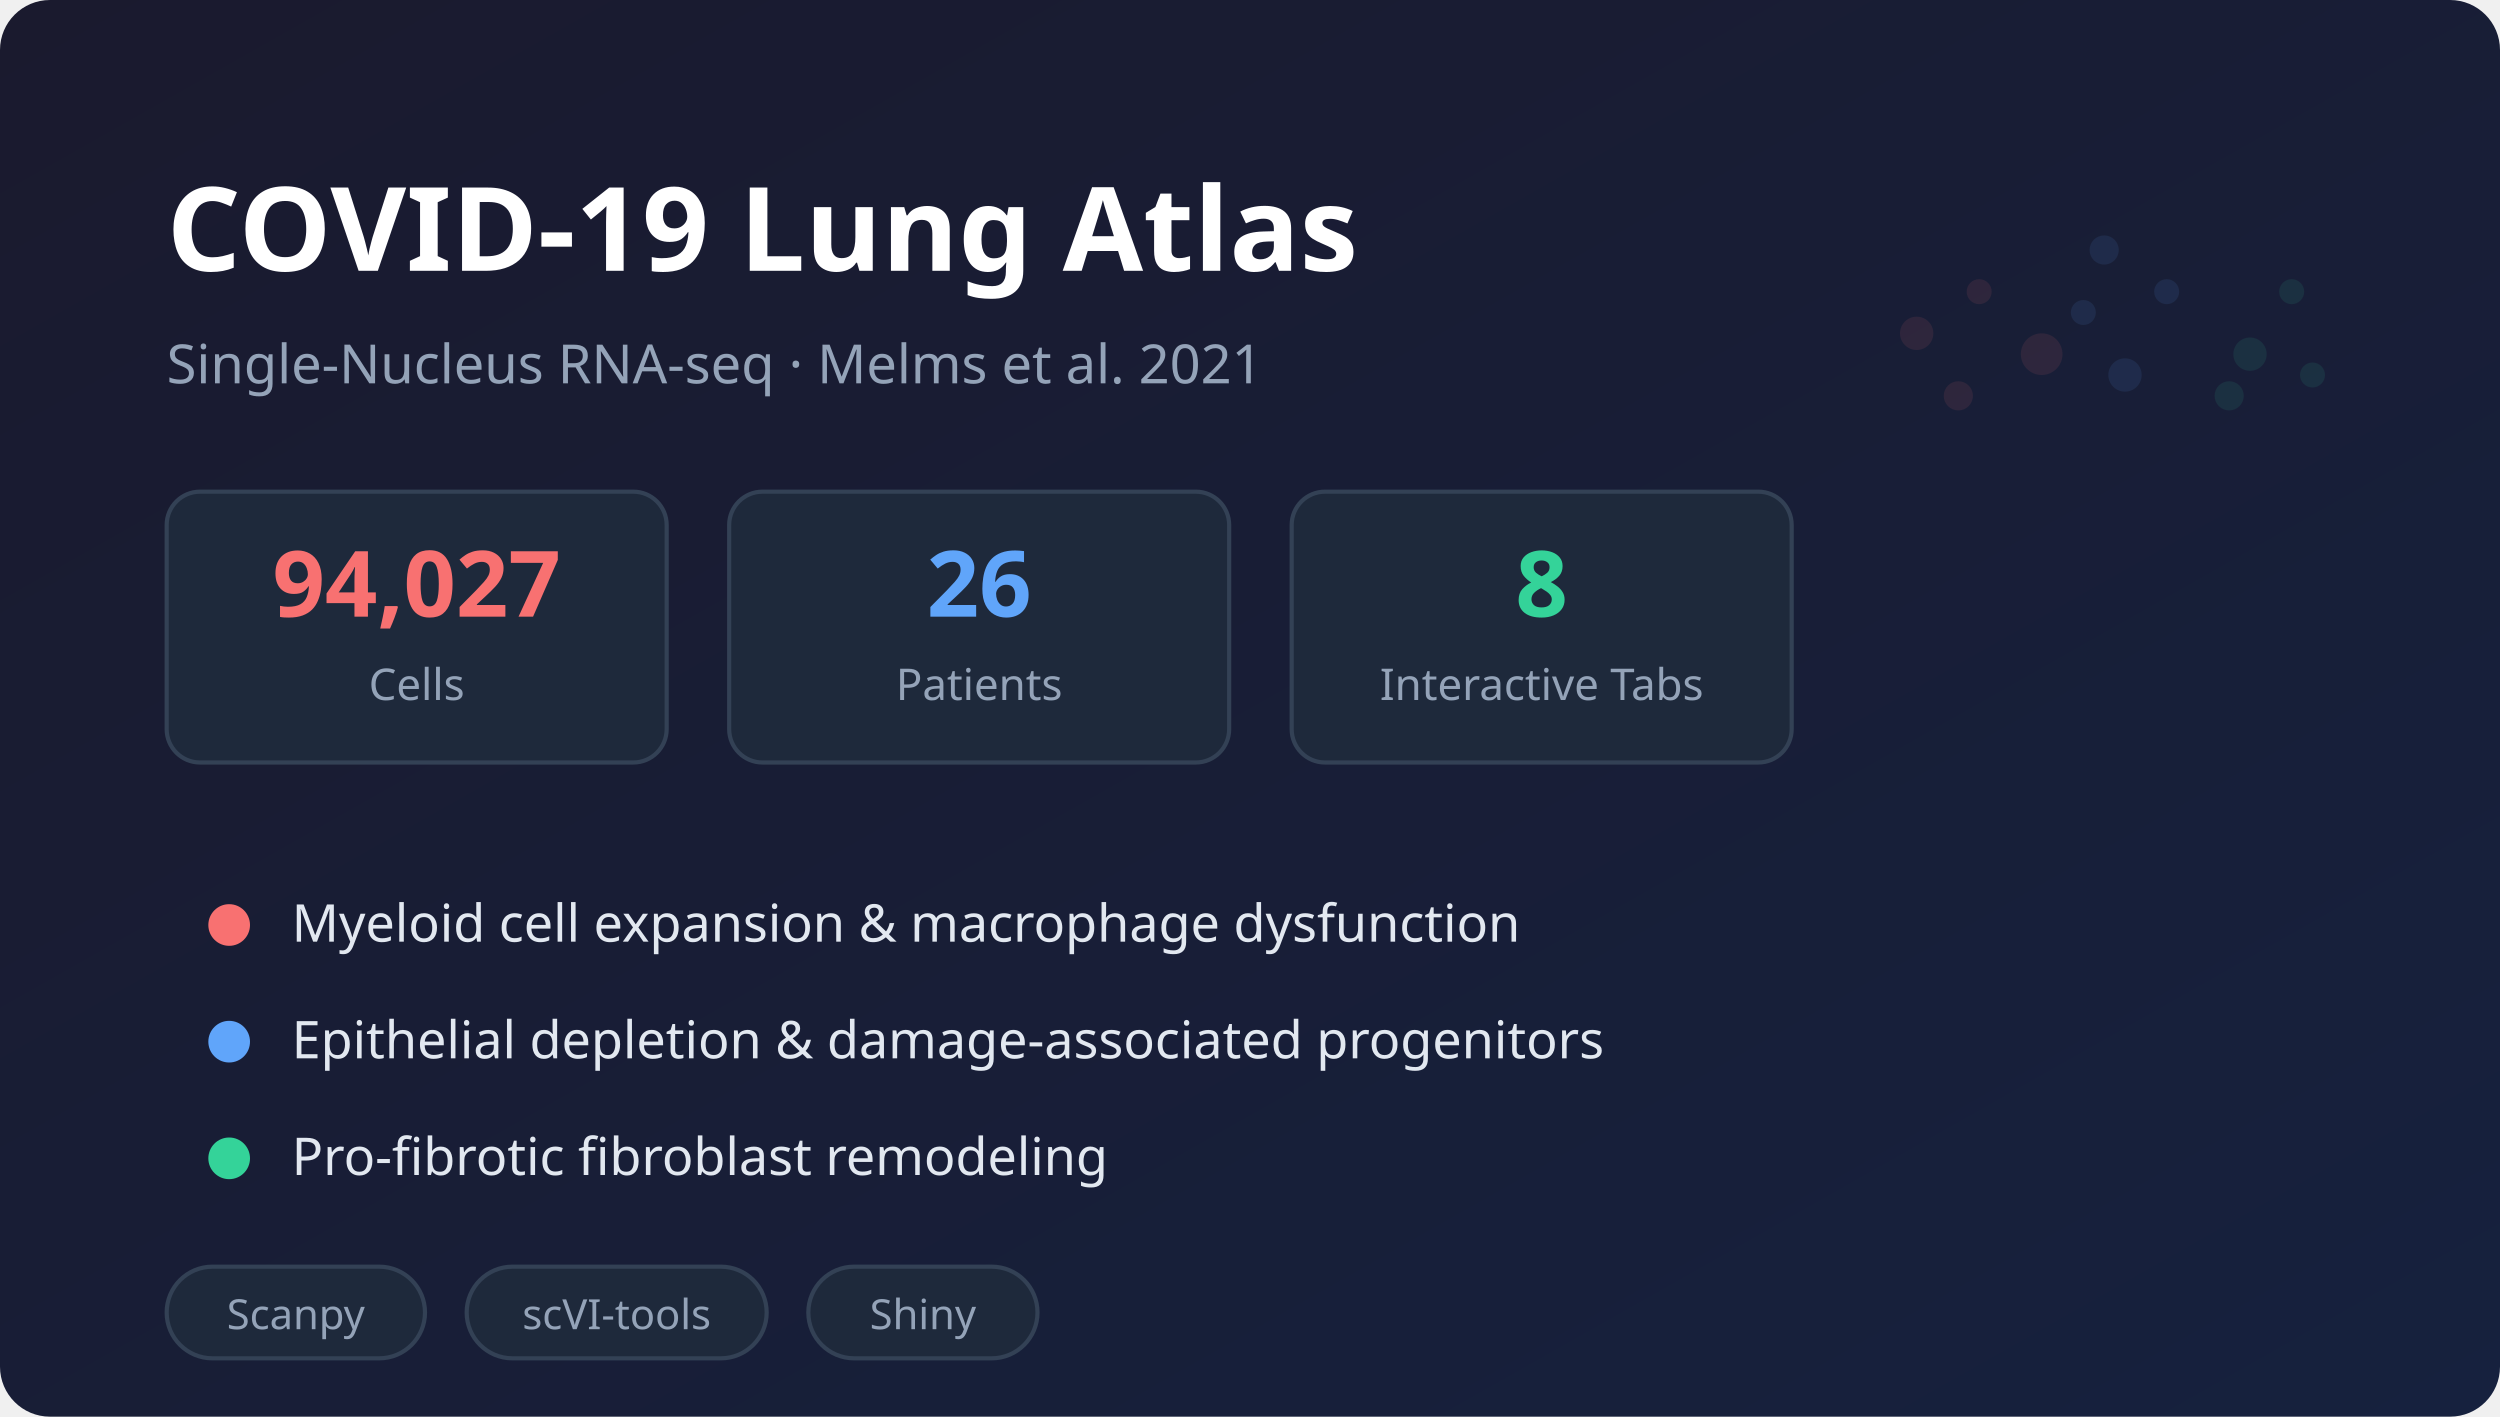
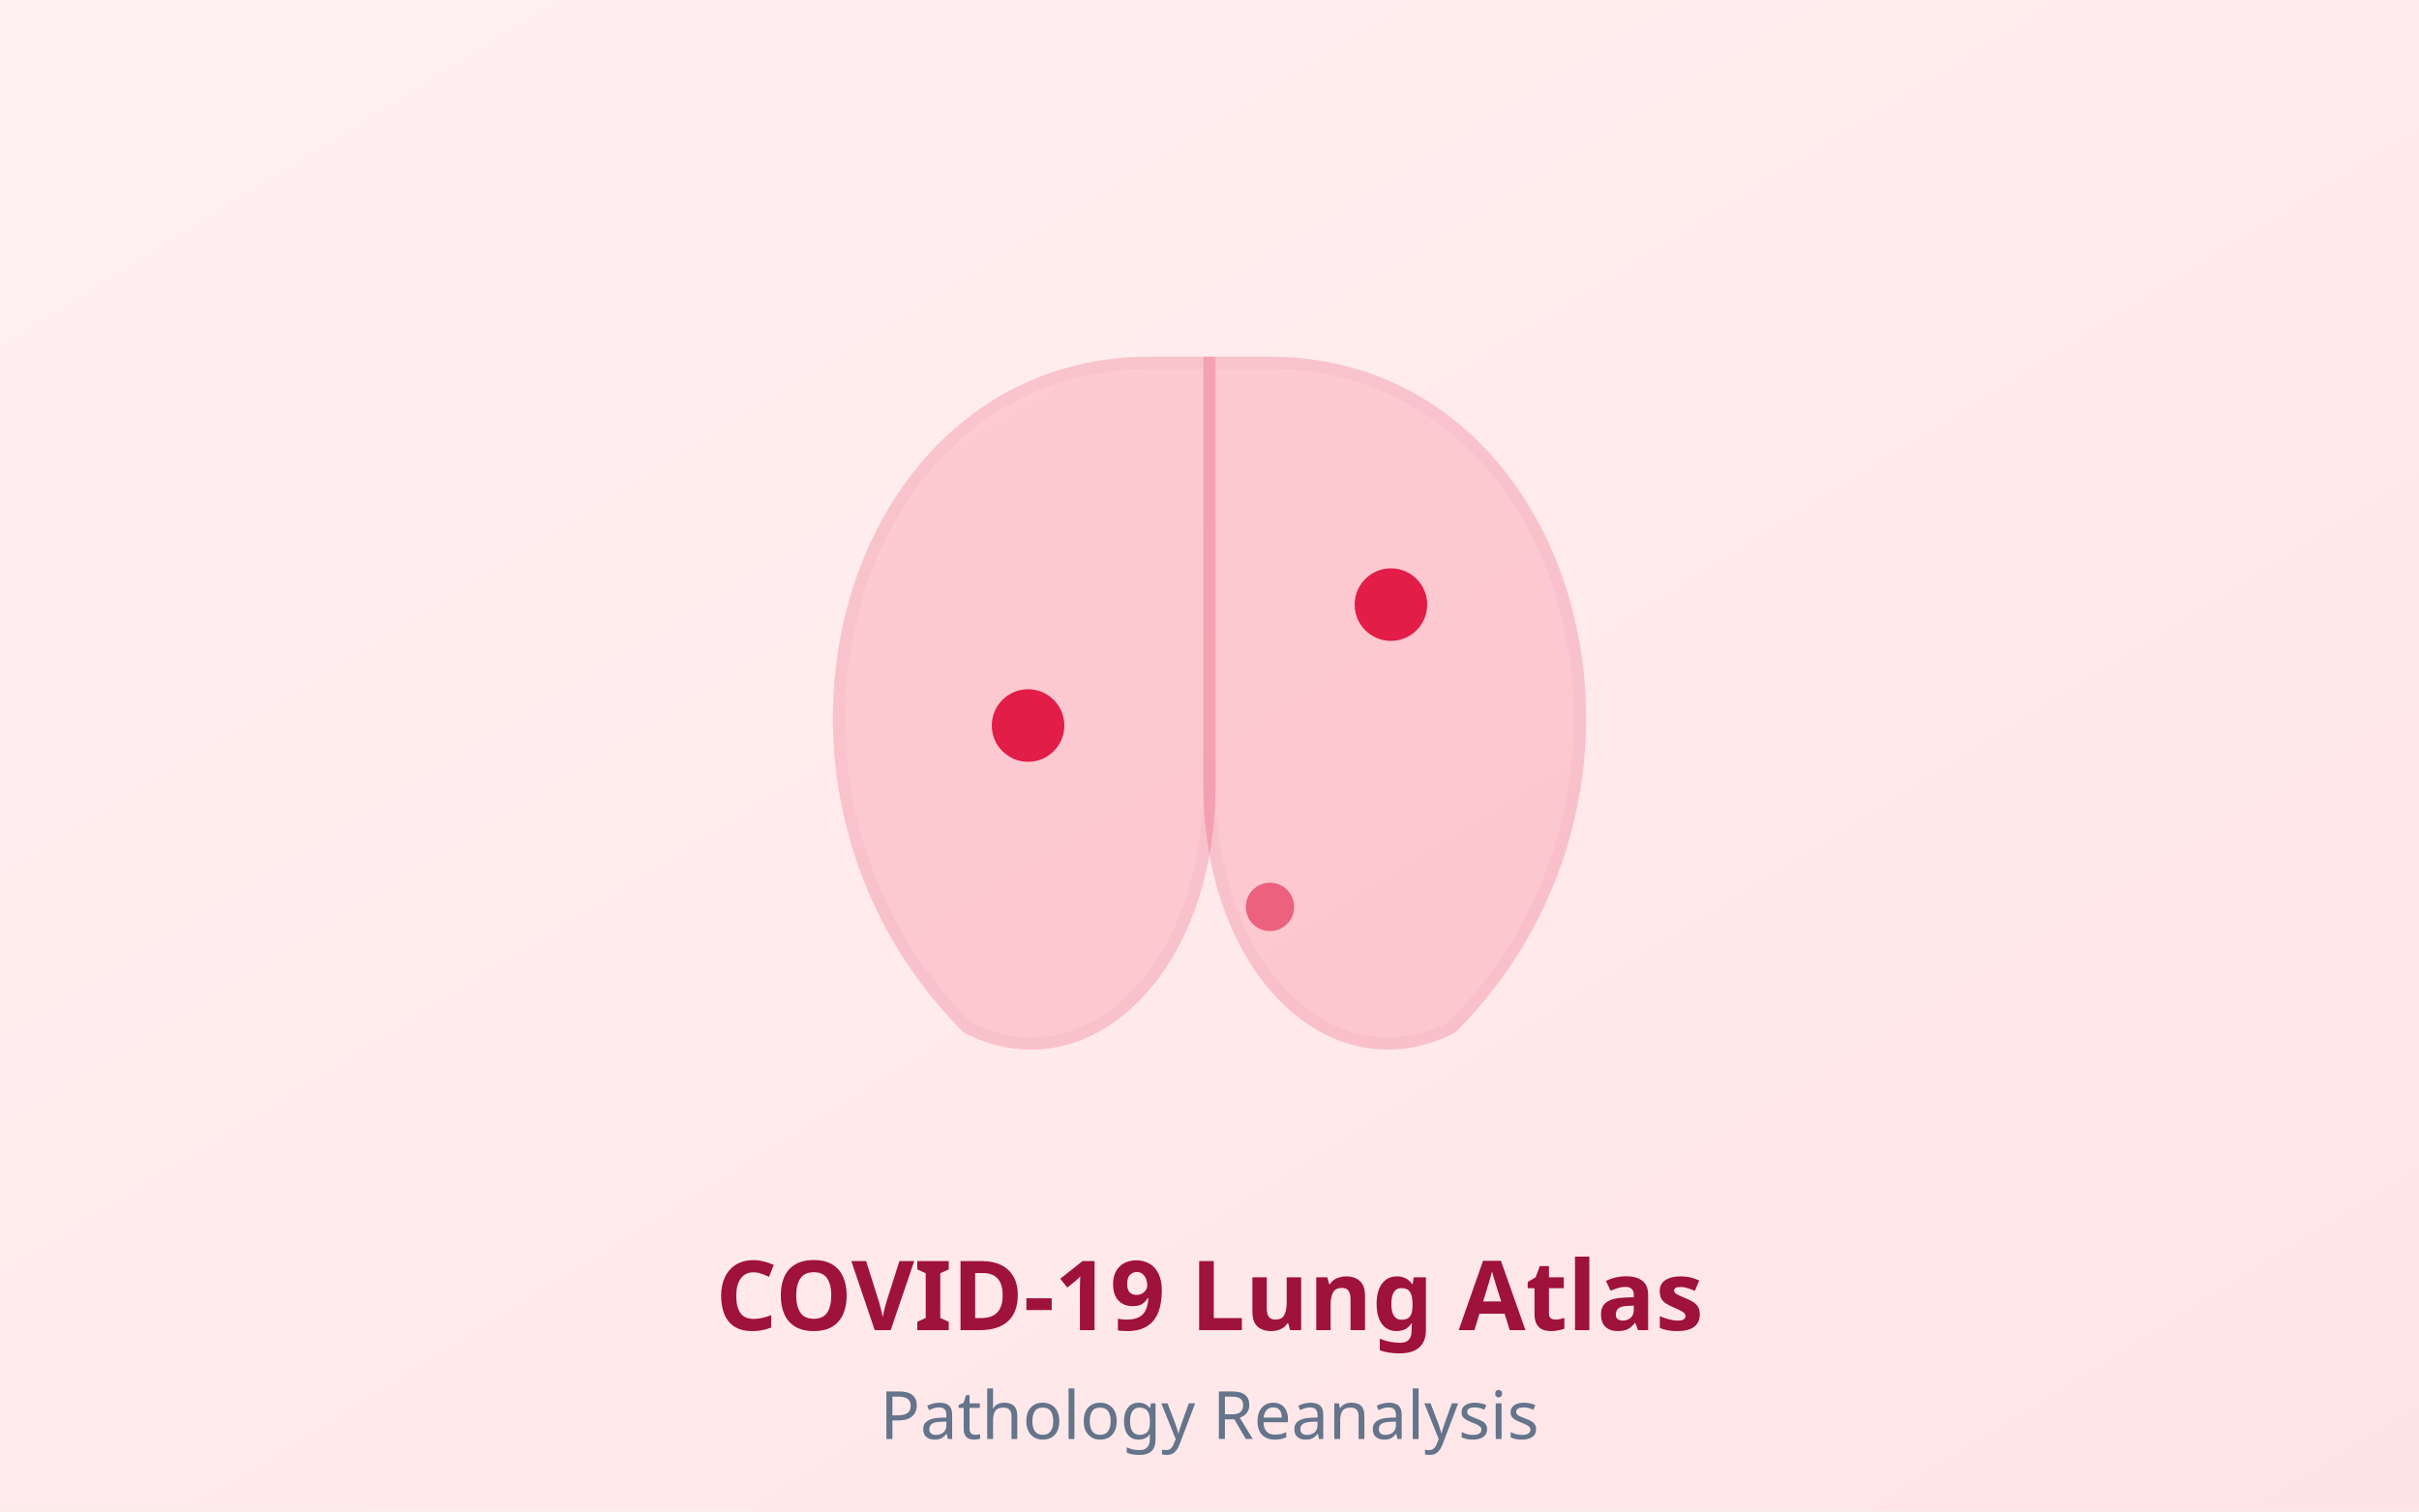
- <svg xmlns="http://www.w3.org/2000/svg" viewBox="0 0 600 340" font-family="'Segoe UI', system-ui, sans-serif">
+ <svg xmlns="http://www.w3.org/2000/svg" viewBox="0 0 400 250">
  <defs>
-     <linearGradient id="bg" x1="0%" y1="0%" x2="100%" y2="100%">
-       <stop offset="0%" stop-color="#1a1a2e" />
-       <stop offset="100%" stop-color="#16213e" />
+     <linearGradient id="g2" x1="0%" y1="0%" x2="100%" y2="100%">
+       <stop offset="0%" stop-color="#fff1f2" />
+       <stop offset="100%" stop-color="#ffe4e6" />
    </linearGradient>
  </defs>
-   <rect width="600" height="340" rx="12" fill="url(#bg)" />
-   <g opacity="0.1">
-     <circle cx="460" cy="80" r="4" fill="#f87171" />
-     <circle cx="475" cy="70" r="3" fill="#f87171" />
-     <circle cx="490" cy="85" r="5" fill="#f87171" />
-     <circle cx="470" cy="95" r="3.5" fill="#f87171" />
-     <circle cx="500" cy="75" r="3" fill="#60a5fa" />
-     <circle cx="510" cy="90" r="4" fill="#60a5fa" />
-     <circle cx="520" cy="70" r="3" fill="#60a5fa" />
-     <circle cx="505" cy="60" r="3.5" fill="#60a5fa" />
-     <circle cx="540" cy="85" r="4" fill="#34d399" />
-     <circle cx="550" cy="70" r="3" fill="#34d399" />
-     <circle cx="535" cy="95" r="3.5" fill="#34d399" />
-     <circle cx="555" cy="90" r="3" fill="#34d399" />
+   <rect width="400" height="250" fill="url(#g2)" />
+   <g transform="translate(200, 110)">
+     <path d="M-10,-50 C-60,-50 -80,20 -40,60 C-20,70 0,50 0,20 L0,-50 Z" fill="#f43f5e" opacity="0.2" stroke="#e11d48" stroke-width="2" />
+     <path d="M10,-50 C60,-50 80,20 40,60 C20,70 0,50 0,20 L0,-50 Z" fill="#f43f5e" opacity="0.2" stroke="#e11d48" stroke-width="2" />
+     <circle cx="-30" cy="10" r="6" fill="#e11d48" />
+     <circle cx="30" cy="-10" r="6" fill="#e11d48" />
+     <circle cx="10" cy="40" r="4" fill="#e11d48" opacity="0.6" />
  </g>
-   <text x="40" y="65" font-size="28" font-weight="800" fill="#ffffff">COVID-19 Lung Atlas</text>
-   <text x="40" y="92" font-size="13" fill="#94a3b8" font-weight="500">Single-Nucleus RNA-seq · Melms et al. 2021</text>
-   <rect x="40" y="118" width="120" height="65" rx="8" fill="#1e293b" stroke="#334155" stroke-width="1" />
-   <text x="100" y="148" text-anchor="middle" font-size="22" font-weight="700" fill="#f87171">94,027</text>
-   <text x="100" y="168" text-anchor="middle" font-size="10.5" fill="#94a3b8">Cells</text>
-   <rect x="175" y="118" width="120" height="65" rx="8" fill="#1e293b" stroke="#334155" stroke-width="1" />
-   <text x="235" y="148" text-anchor="middle" font-size="22" font-weight="700" fill="#60a5fa">26</text>
-   <text x="235" y="168" text-anchor="middle" font-size="10.5" fill="#94a3b8">Patients</text>
-   <rect x="310" y="118" width="120" height="65" rx="8" fill="#1e293b" stroke="#334155" stroke-width="1" />
-   <text x="370" y="148" text-anchor="middle" font-size="22" font-weight="700" fill="#34d399">8</text>
-   <text x="370" y="168" text-anchor="middle" font-size="10.5" fill="#94a3b8">Interactive Tabs</text>
-   <circle cx="55" cy="222" r="5" fill="#f87171" />
-   <text x="70" y="226" font-size="12.5" fill="#e2e8f0">Myeloid cell expansion &amp; macrophage dysfunction</text>
-   <circle cx="55" cy="250" r="5" fill="#60a5fa" />
-   <text x="70" y="254" font-size="12.5" fill="#e2e8f0">Epithelial depletion &amp; damage-associated progenitors</text>
-   <circle cx="55" cy="278" r="5" fill="#34d399" />
-   <text x="70" y="282" font-size="12.5" fill="#e2e8f0">Pro-fibrotic fibroblast remodeling</text>
-   <rect x="40" y="304" width="62" height="22" rx="11" fill="#1e293b" stroke="#334155" stroke-width="1" />
-   <text x="71" y="319" text-anchor="middle" font-size="10" fill="#94a3b8">Scanpy</text>
-   <rect x="112" y="304" width="72" height="22" rx="11" fill="#1e293b" stroke="#334155" stroke-width="1" />
-   <text x="148" y="319" text-anchor="middle" font-size="10" fill="#94a3b8">scVI-tools</text>
-   <rect x="194" y="304" width="55" height="22" rx="11" fill="#1e293b" stroke="#334155" stroke-width="1" />
-   <text x="221.5" y="319" text-anchor="middle" font-size="10" fill="#94a3b8">Shiny</text>
+   <text x="200" y="220" text-anchor="middle" font-family="sans-serif" font-size="16" font-weight="bold" fill="#9f1239">COVID-19 Lung Atlas</text>
+   <text x="200" y="238" text-anchor="middle" font-family="sans-serif" font-size="11" fill="#64748b">Pathology Reanalysis</text>
</svg>
